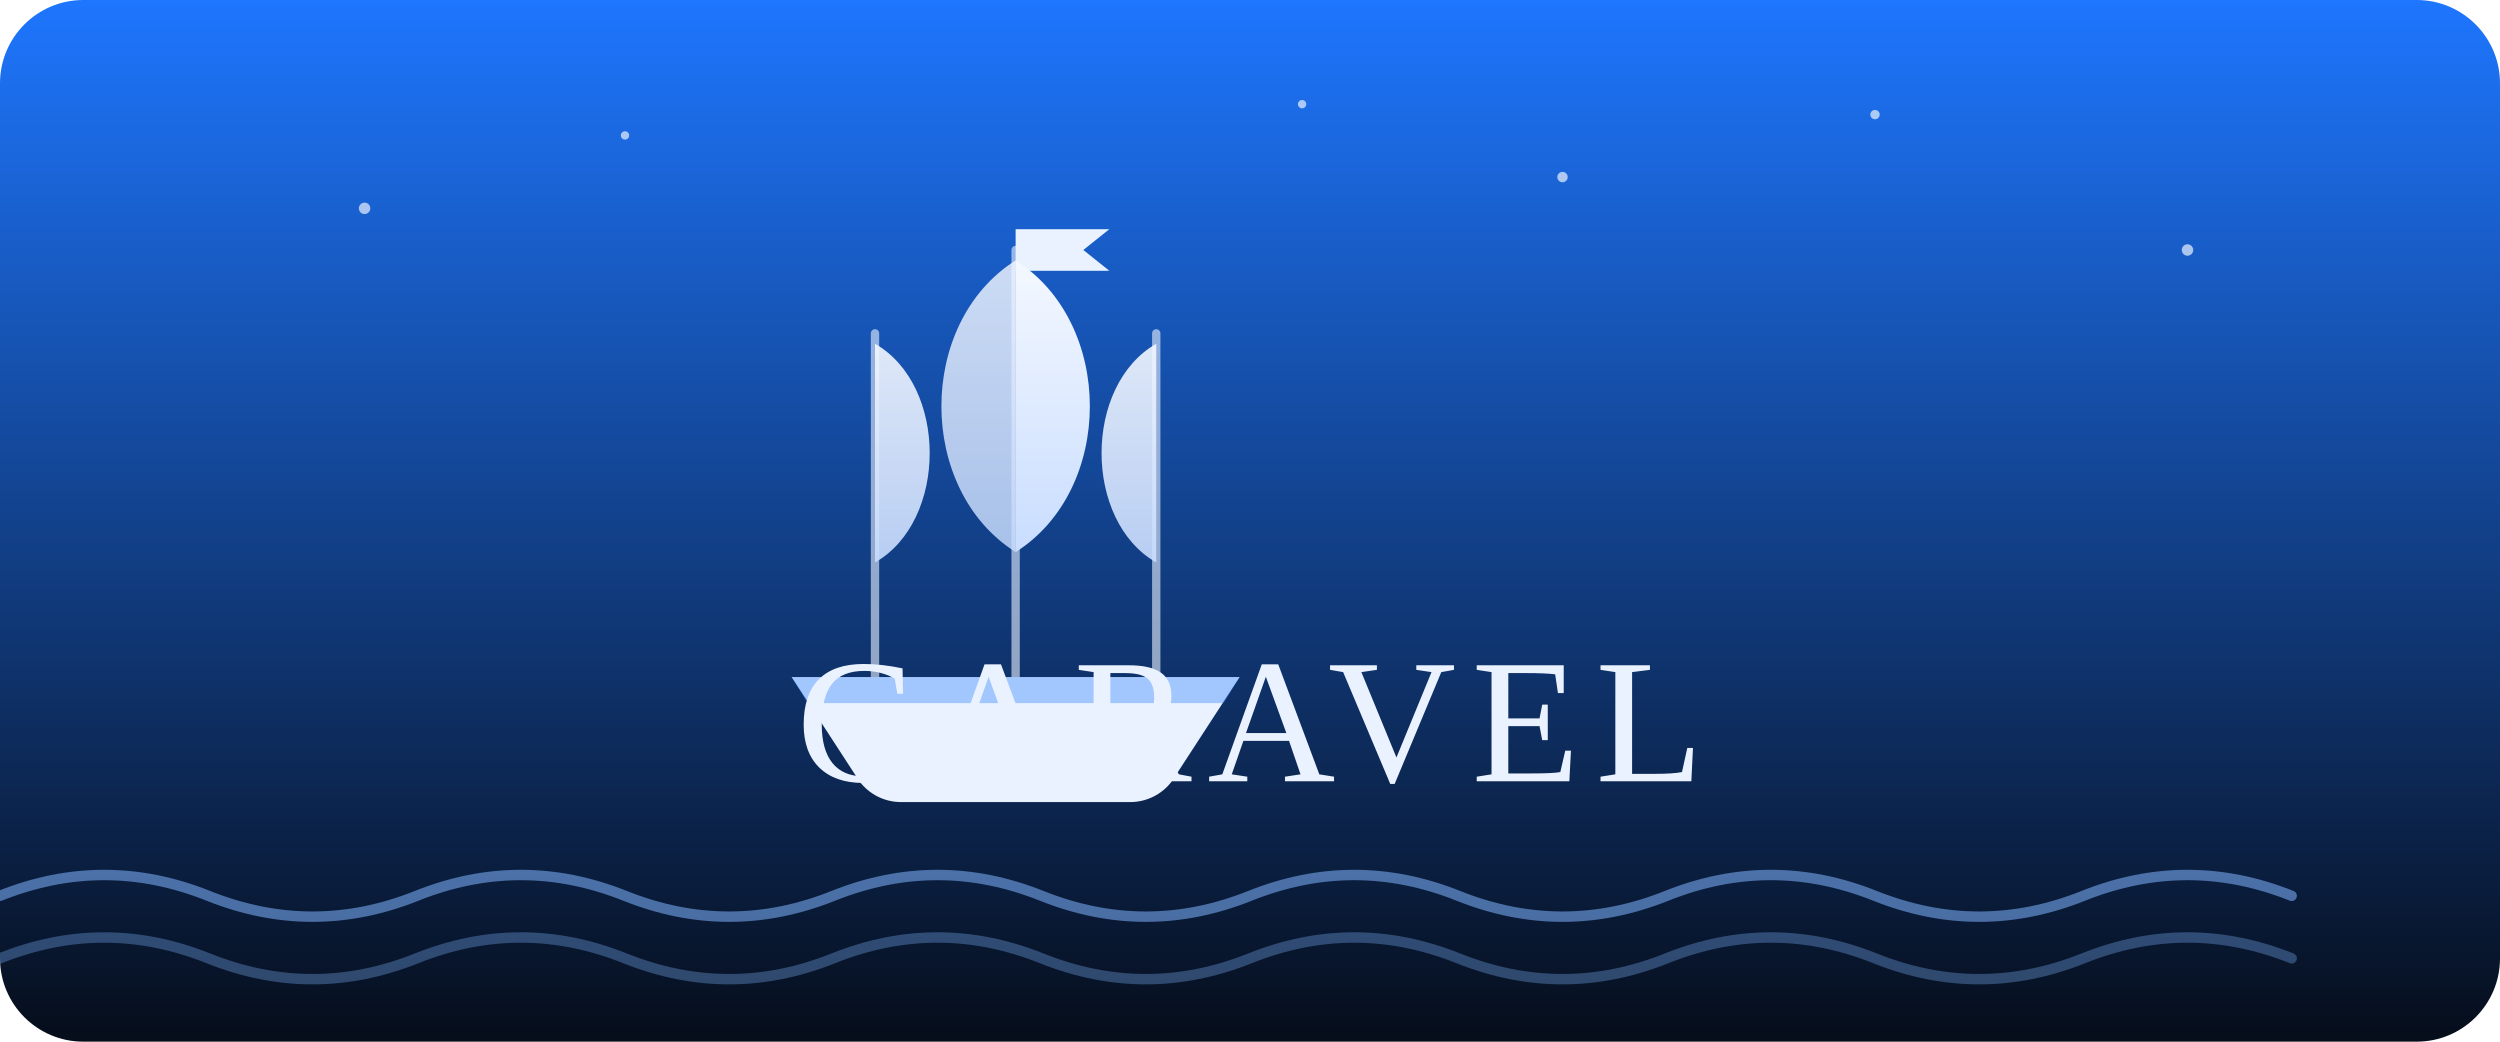
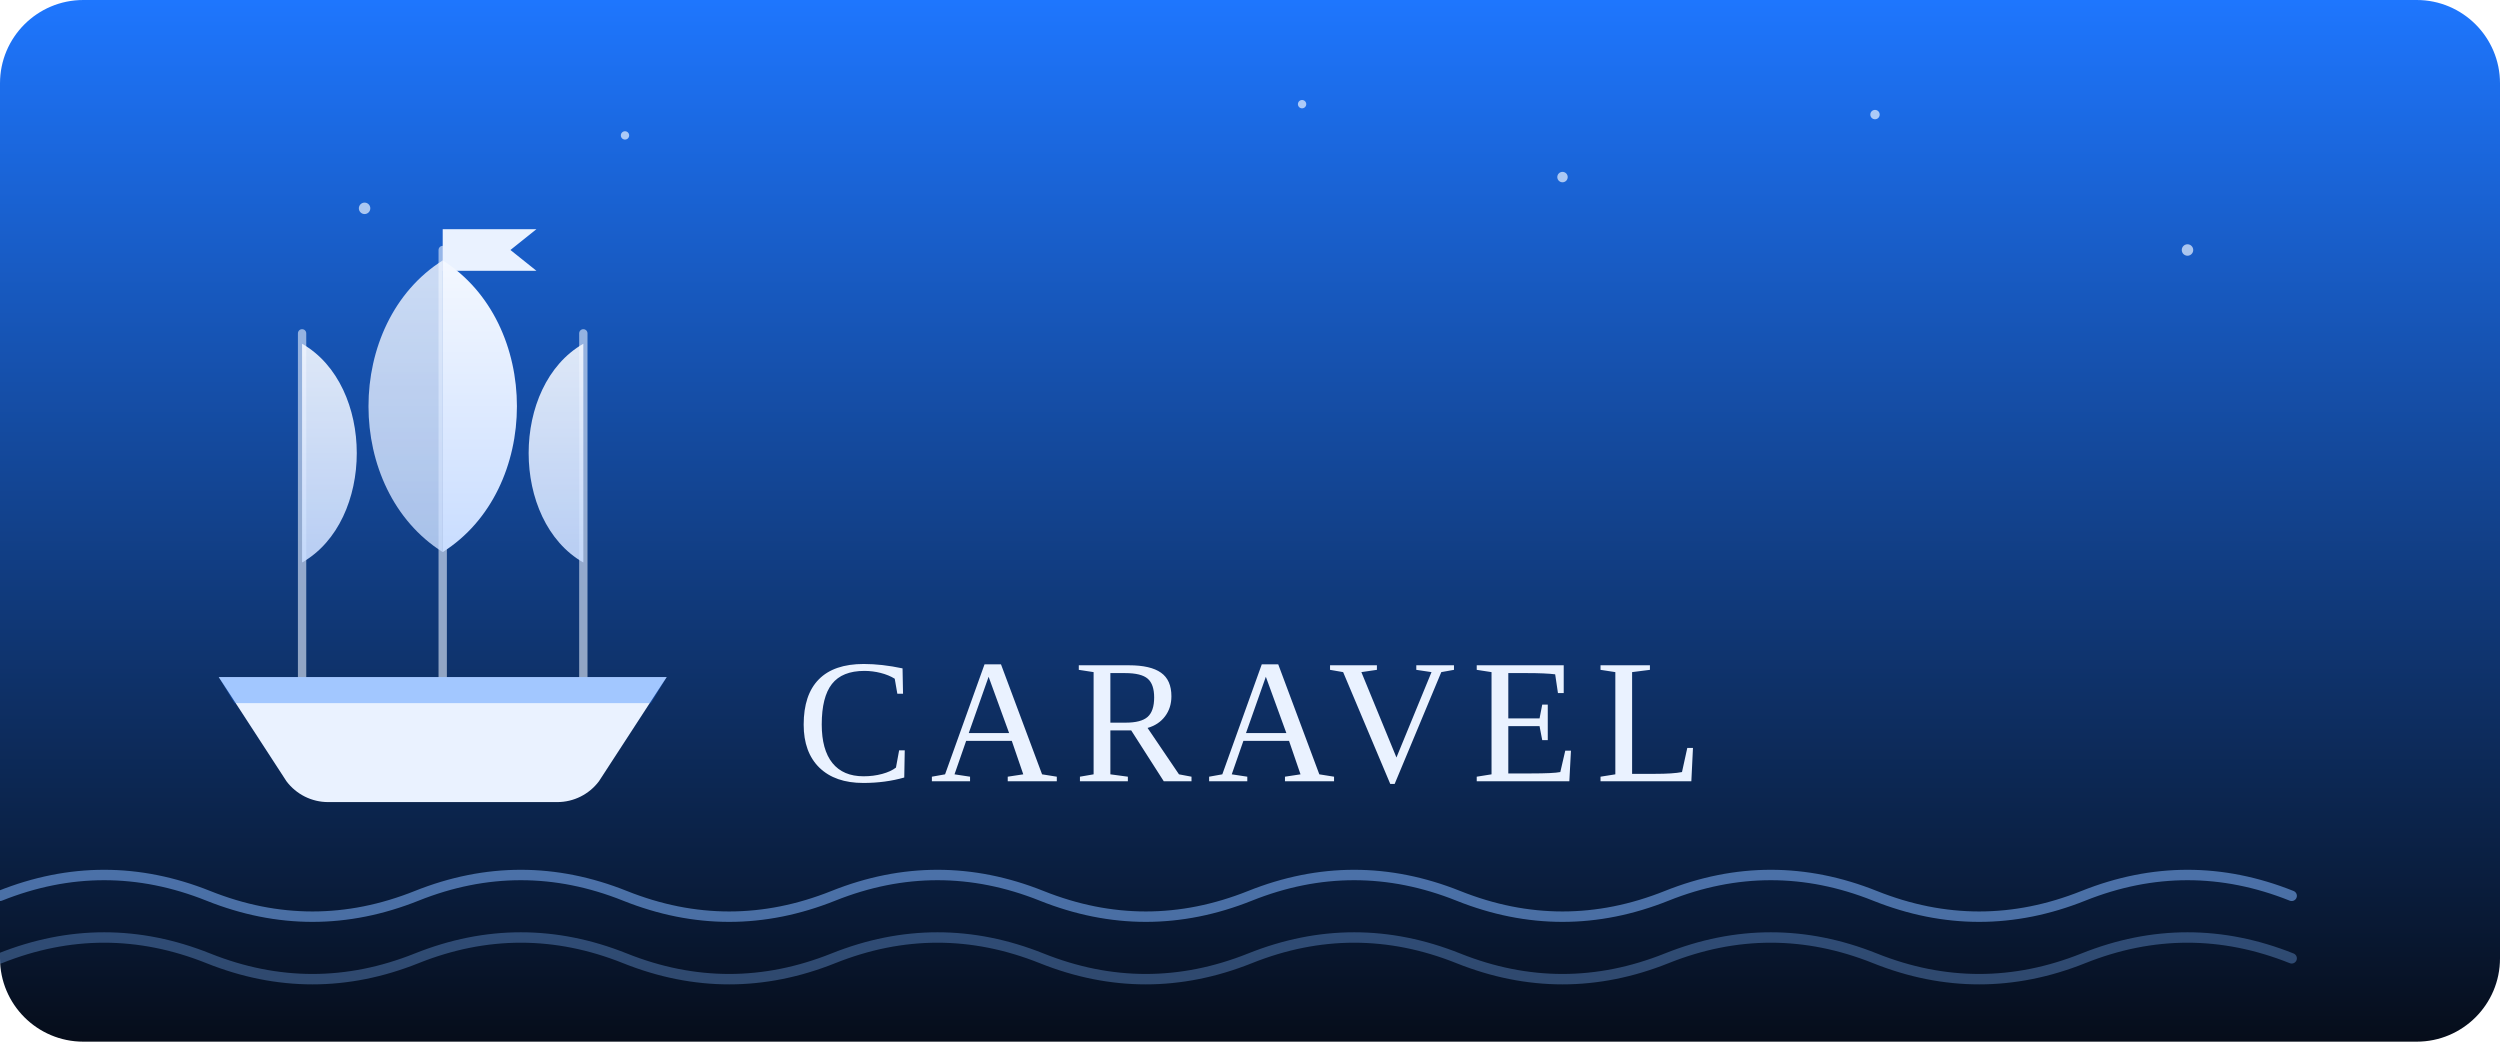
<svg xmlns="http://www.w3.org/2000/svg" viewBox="0 0 480 200" width="480" height="200" fill="none" role="img" aria-label="Caravel">
  <defs>
    <linearGradient id="sky" x1="0" y1="0" x2="0" y2="1">
      <stop offset="0" stop-color="#1E76FE" />
      <stop offset="1" stop-color="#060d1a" />
    </linearGradient>
    <linearGradient id="sail" x1="0" y1="0" x2="0" y2="1">
      <stop offset="0" stop-color="#f4f8ff" />
      <stop offset="1" stop-color="#c9ddff" />
    </linearGradient>
  </defs>
  <rect width="480" height="200" rx="16" fill="url(#sky)" />
  <g fill="#eaf2ff" opacity="0.7">
    <circle cx="70" cy="40" r="1.1" />
    <circle cx="120" cy="26" r="0.8" />
    <circle cx="300" cy="34" r="1" />
    <circle cx="360" cy="22" r="0.9" />
    <circle cx="420" cy="48" r="1.1" />
    <circle cx="250" cy="20" r="0.8" />
  </g>
-   <g transform="translate(150 40)">
+   <g transform="translate(40 40)">
    <path d="M45 8 V96 M18 24 V90 M72 24 V90" stroke="#eaf2ff" stroke-width="1.6" stroke-linecap="round" opacity="0.6" />
    <path d="M45 4 h18 l-5 4 l5 4 h-18 Z" fill="#eaf2ff" />
    <path d="M45 10 C64 22 64 54 45 66 Z" fill="url(#sail)" />
    <path d="M45 10 C26 22 26 54 45 66 Z" fill="url(#sail)" opacity="0.82" />
    <path d="M18 26 C32 34 32 60 18 68 Z" fill="url(#sail)" opacity="0.9" />
    <path d="M72 26 C58 34 58 60 72 68 Z" fill="url(#sail)" opacity="0.9" />
    <path d="M2 90 h86 l-13 20 a10 10 0 0 1 -8 4 H23 a10 10 0 0 1 -8 -4 Z" fill="#eaf2ff" />
    <path d="M2 90 h86 l-3 5 H5 Z" fill="#1E76FE" opacity="0.35" />
  </g>
  <g stroke="#7fb5ff" stroke-width="2" opacity="0.55" fill="none" stroke-linecap="round">
    <path d="M0 172 q20 -8 40 0 t40 0 t40 0 t40 0 t40 0 t40 0 t40 0 t40 0 t40 0 t40 0 t40 0" />
    <path d="M0 184 q20 -8 40 0 t40 0 t40 0 t40 0 t40 0 t40 0 t40 0 t40 0 t40 0 t40 0 t40 0" opacity="0.6" />
  </g>
  <text x="240" y="150" text-anchor="middle" font-family="Georgia, 'Times New Roman', serif" font-size="34" letter-spacing="3" fill="#eaf2ff" font-weight="500">CARAVEL</text>
</svg>
